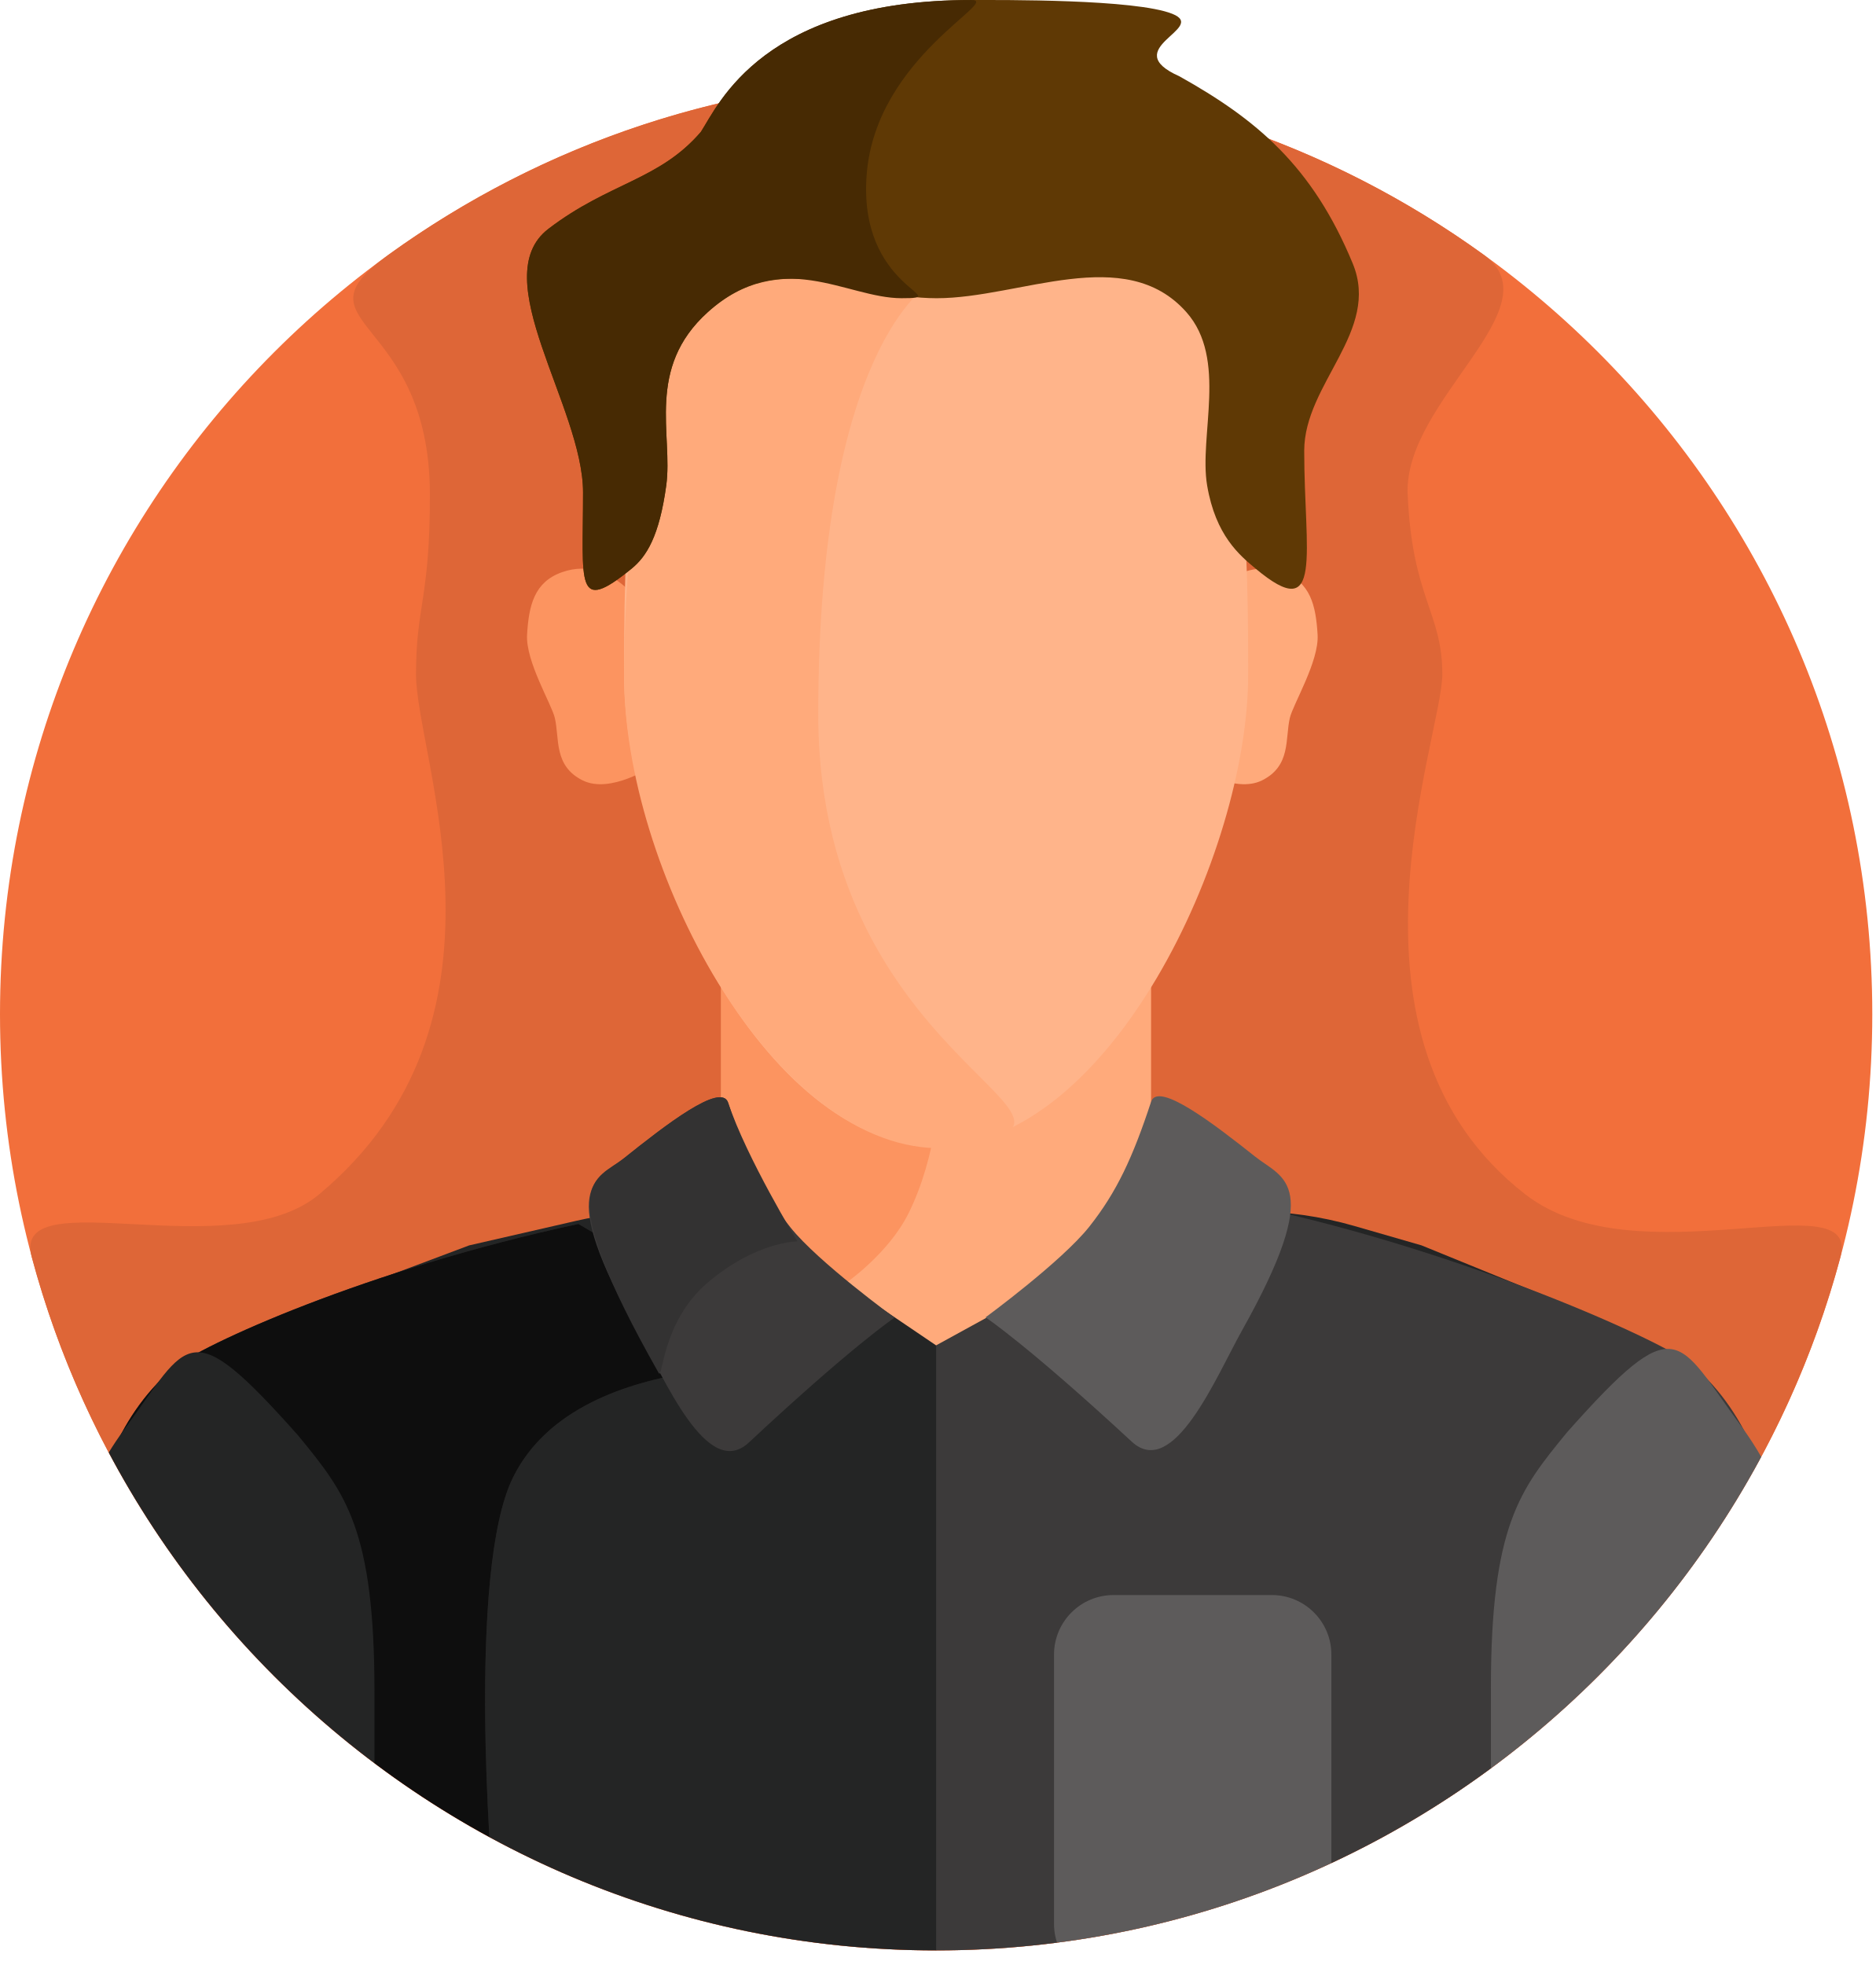
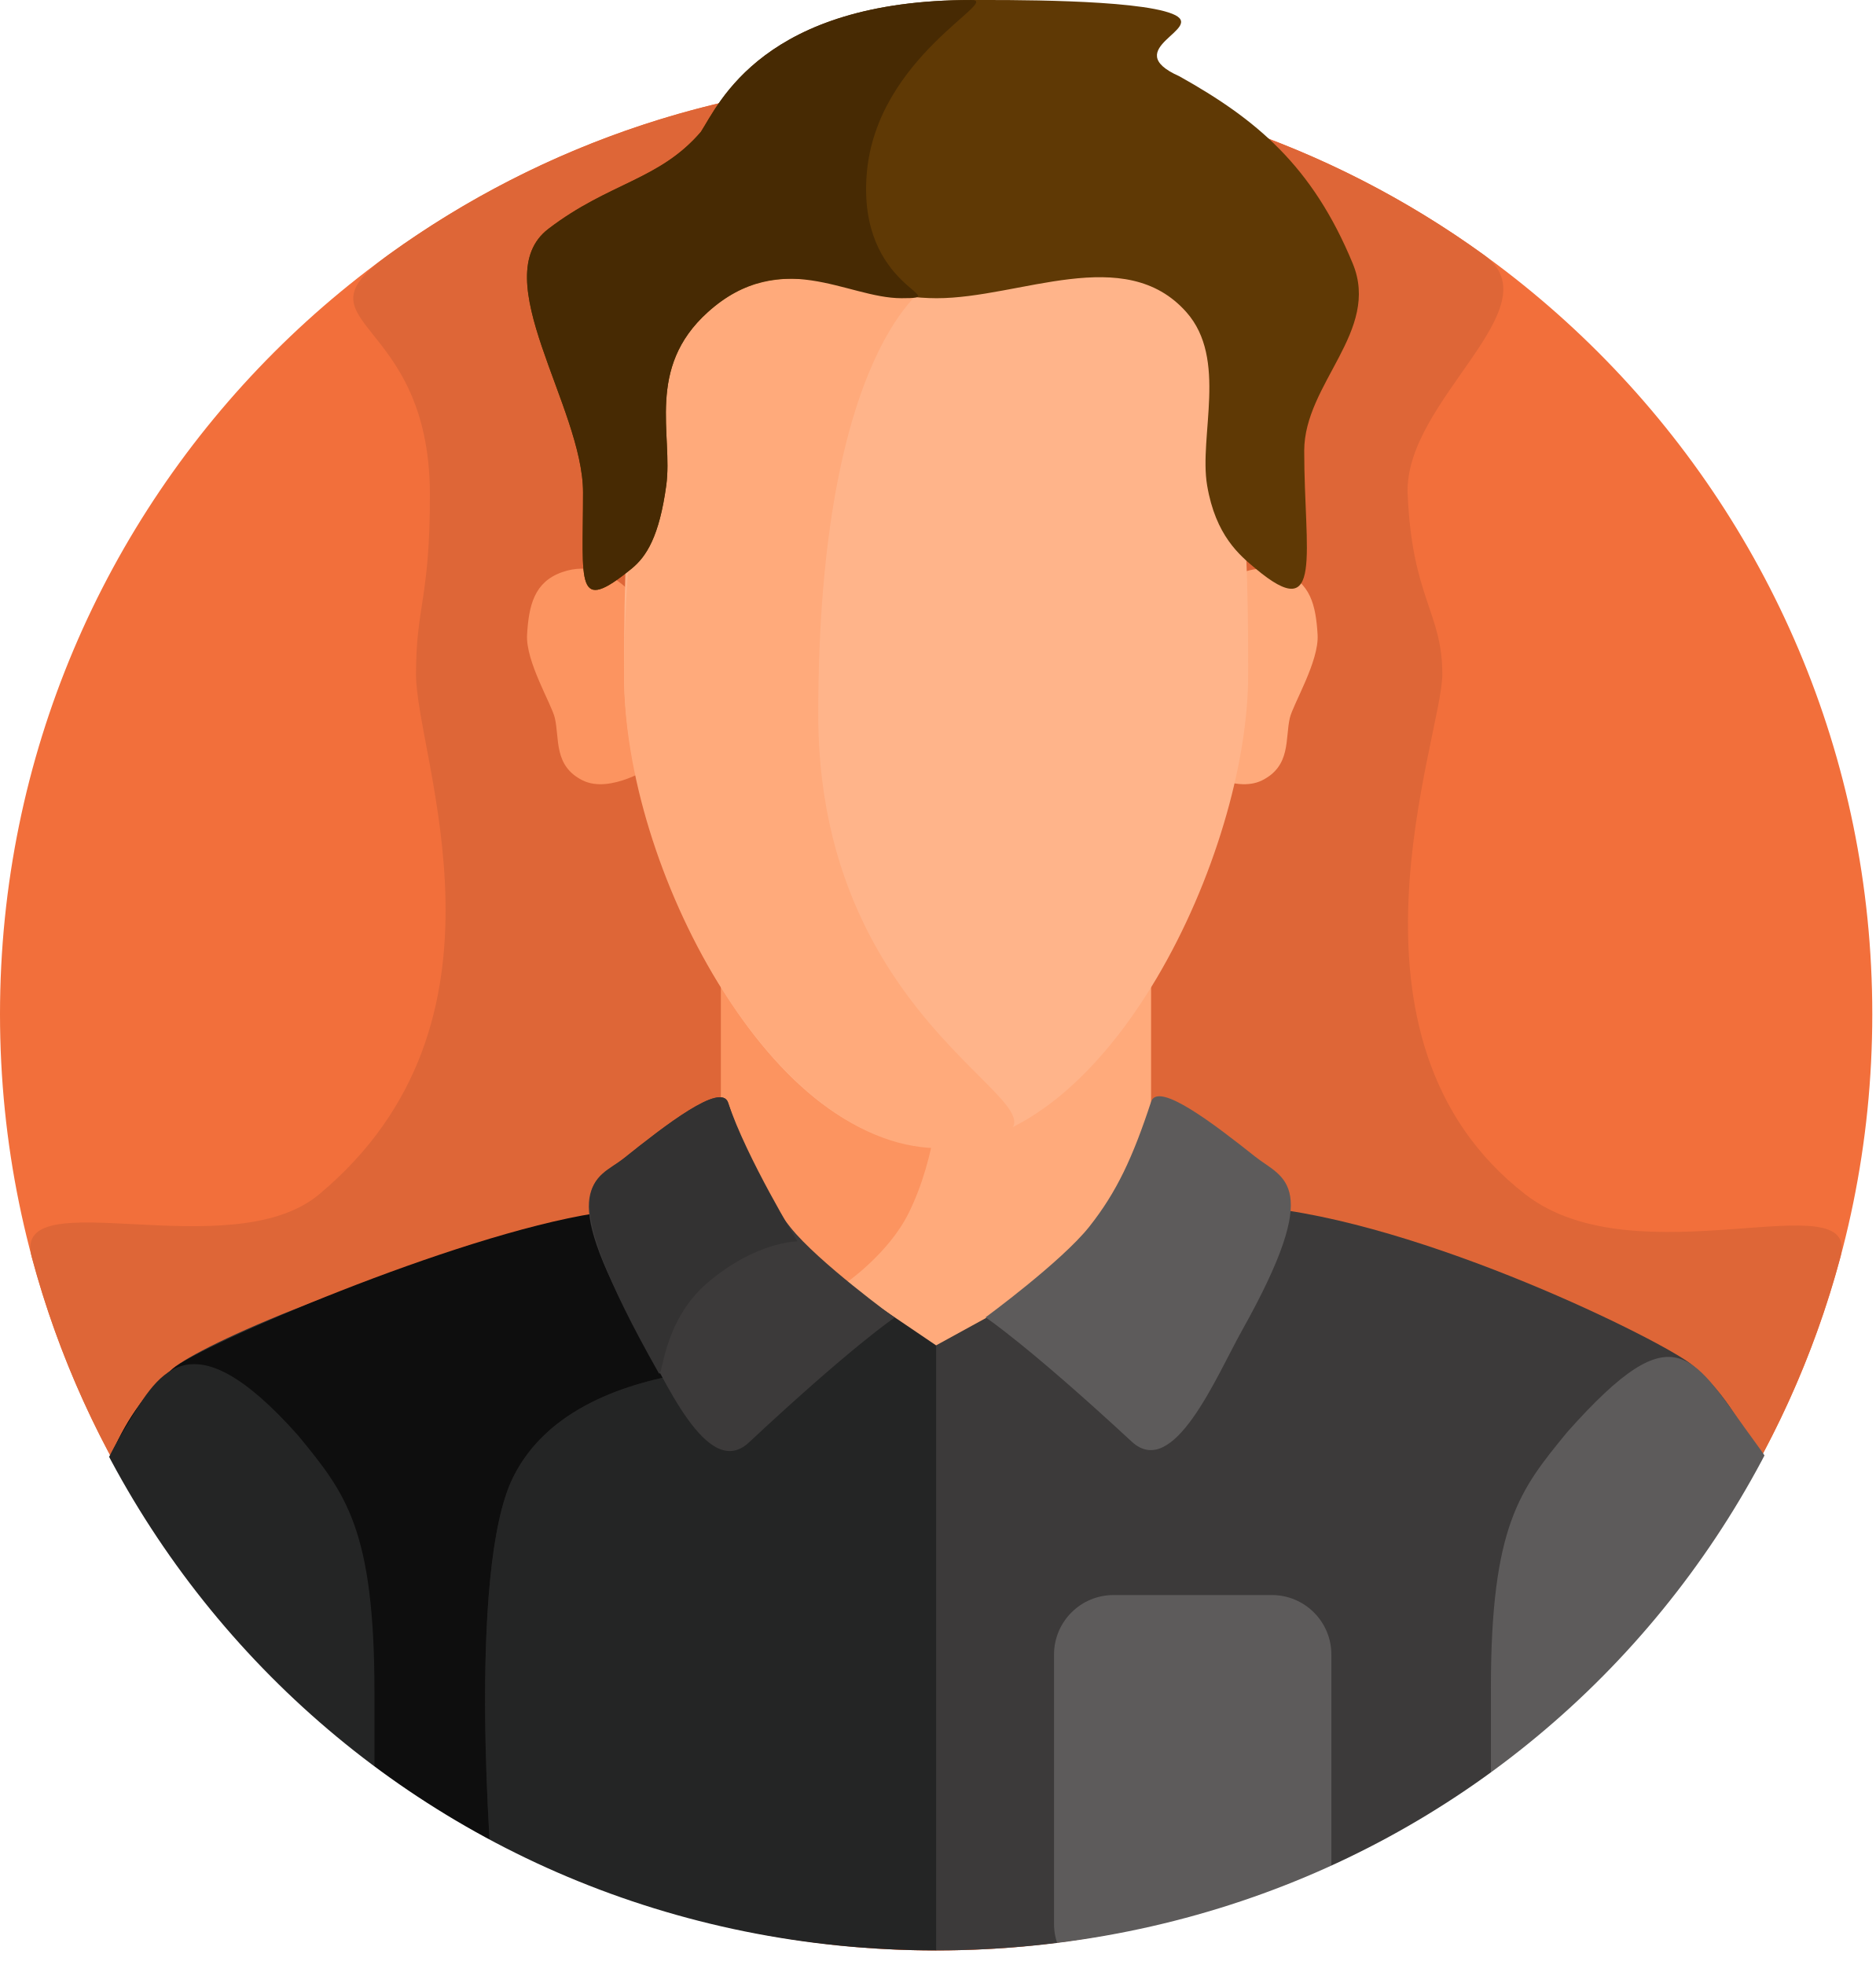
<svg xmlns="http://www.w3.org/2000/svg" width="126" height="132" viewBox="0 0 126 132" fill="none">
  <circle cx="62.892" cy="68.128" r="62.892" fill="#F26F3B" />
  <path d="M102.487 80.241C109.996 86.055 125.037 79.233 123.645 84.433C116.462 111.263 91.982 131.02 62.887 131.02C33.793 131.02 9.312 111.263 2.13 84.433C0.738 79.233 15.502 85.177 21.427 80.241C35.405 68.594 27.949 50.891 27.949 45.301C27.949 40.642 28.893 40.245 28.881 33.189C28.859 21.084 19.491 21.889 26.084 17.124C36.431 9.645 49.145 5.237 62.887 5.237C76.63 5.237 89.344 9.645 99.691 17.124C104.536 20.626 94.299 26.898 94.569 33.189C94.87 40.207 96.898 41.108 96.898 45.301C96.898 49.494 88.977 69.781 102.487 80.241Z" fill="#DE6637" />
  <mask id="mask0_328_258" style="mask-type:alpha" maskUnits="userSpaceOnUse" x="0" y="5" width="126" height="127">
-     <circle cx="62.892" cy="68.128" r="62.892" fill="#D9D9D9" />
+     <path d="M125.783 68.128C125.783 102.862 98.5 131 62.892 131.02C27.5 131.02 0 102.862 0 68.128C0 33.394 28.157 5.237 62.892 5.237C97.626 5.237 125.783 33.394 125.783 68.128Z" fill="#D9D9D9" />
  </mask>
  <g mask="url(#mask0_328_258)">
    <path d="M4.651 111.274C4.101 101.054 10.241 91.656 19.822 88.056L31.522 83.659L38.718 82.008C40.552 81.587 42.428 81.374 44.31 81.374H84.052C86.399 81.374 88.734 81.705 90.989 82.356L95.502 83.659L106.471 88.131C115.333 91.743 121.126 100.36 121.126 109.93C121.126 122.931 110.587 133.47 97.586 133.47H28.074C15.609 133.47 5.321 123.721 4.651 111.274Z" fill="#242525" />
    <path d="M94.344 105.953C93.297 112.195 94.344 128.038 94.344 128.038C94.344 128.038 108.169 124.287 107.445 116.995C106.79 110.393 95.443 99.4 94.344 105.953Z" fill="#548BED" />
    <path d="M11.611 91.938C13.436 90.378 24.692 85.253 38.859 82.219L55.438 91.938C55.438 91.938 39.003 90.106 34.474 99.229C31.322 105.578 33.077 126.249 33.077 126.249L5.847 112.104C5.847 112.104 3.749 98.658 11.611 91.938Z" fill="#333232" />
-     <path d="M11.611 91.938C13.436 90.378 24.692 85.253 38.859 82.219L55.438 91.938C55.438 91.938 39.003 90.106 34.474 99.229C31.322 105.578 33.077 126.249 33.077 126.249L5.847 112.104C5.847 112.104 3.749 98.658 11.611 91.938Z" fill="#0E0E0E" />
-     <path d="M8.387 95.968C12.707 90.104 12.58 88.048 20.034 96.434L20.09 96.503C23.201 100.304 25.158 102.694 25.158 113.67V122.522L5.847 112.104C5.847 112.104 1.865 104.819 8.387 95.968Z" fill="#242525" />
-     <path d="M113.706 91.71C111.881 90.15 98.488 84.094 84.321 81.06L73.141 84.787L62.892 90.377V133.702H107.148L119.471 111.876C119.471 111.876 121.568 98.431 113.706 91.71Z" fill="#3C3A3A" />
-     <path d="M116.933 95.74C112.612 89.877 112.74 87.821 105.286 96.206L105.229 96.275C102.118 100.076 100.161 102.466 100.161 113.443V122.294L119.472 111.876C119.472 111.876 123.454 104.592 116.933 95.74Z" fill="#5D5B5B" />
+     <path d="M11.611 91.938C13.436 90.377 30.5 83 40 81.5L55.438 91.938C55.438 91.938 39.003 90.106 34.474 99.229C31.322 105.578 33.077 126.249 33.077 126.249L5.847 112.103C5.847 112.103 3.75 98.658 11.611 91.938Z" fill="#0E0E0E" />
+     <path d="M8.386 95.968C10.5 92.5 12.579 88.048 20.033 96.433L20.09 96.503C23.201 100.303 25.157 102.694 25.157 113.67V122.522L5.846 112.104C5.846 112.104 2.664 105.356 8.386 95.968Z" fill="#242525" />
+     <path d="M113.706 91.71C111.881 90.15 95.5 82 84.321 81.06L73.141 84.787L62.892 90.377V133.702H107.148L119.471 111.876C119.471 111.876 121.568 98.431 113.706 91.71Z" fill="#3C3A3A" />
+     <path d="M117.999 97C113.679 91.136 112.739 87.821 105.286 96.206L105.229 96.275C102.118 100.076 100.161 102.466 100.161 113.443V122.294L119.472 111.876C119.472 111.876 124.521 105.851 117.999 97Z" fill="#5D5B5B" />
    <rect x="70.811" y="107.148" width="18.634" height="26.088" rx="4" fill="#5D5B5B" />
    <path d="M48.448 62.426H77.332V82.458L62.89 90.377L48.448 80.594V62.426Z" fill="#FFAA7B" />
    <path d="M48.448 62.426H62.89C62.89 62.426 64.753 74.072 61.026 81.526C59.68 84.219 56.834 86.185 56.834 86.185L48.448 80.594V62.426Z" fill="#FC9460" />
    <path d="M48.916 74.072C50.16 77.799 51.245 80.128 53.109 82.457C54.972 84.787 60.096 88.514 60.096 88.514C60.096 88.514 57.301 90.377 50.313 96.899C47.505 99.52 44.608 92.535 42.861 89.445C37.27 79.555 40.065 79.29 41.928 77.799C44.679 75.598 48.45 72.674 48.916 74.072Z" fill="#3C3A3A" />
    <path d="M48.916 74.072C50.159 77.799 53.573 83.389 53.573 83.389C53.573 83.389 50.779 83.389 47.518 86.184C44.475 88.792 44.521 92.706 44.257 92.24C36.87 79.196 40.065 79.29 41.928 77.799C44.678 75.598 48.45 72.674 48.916 74.072Z" fill="#333232" />
    <path d="M77.334 74.008C76.106 77.74 75.029 80.073 73.175 82.41C71.321 84.746 66.212 88.494 66.212 88.494C66.212 88.494 69.014 90.346 76.028 96.84C78.846 99.45 81.716 92.454 83.451 89.357C89.003 79.444 86.206 79.19 84.337 77.707C81.578 75.517 77.795 72.608 77.334 74.008Z" fill="#5D5B5B" />
  </g>
  <path d="M37.739 38.444C41.466 37.109 43.795 41.705 43.795 41.705V51.488C43.795 51.488 41.001 53.352 39.138 52.42C37.185 51.444 37.601 49.625 37.274 48.227C37.057 47.296 35.304 44.425 35.41 42.636C35.526 40.672 35.887 39.108 37.739 38.444Z" fill="#FC9460" />
  <path d="M86.189 38.444C82.462 37.109 80.133 41.705 80.133 41.705V51.488C80.133 51.488 82.928 53.352 84.791 52.42C86.744 51.444 86.328 49.625 86.654 48.227C86.872 47.296 88.625 44.425 88.519 42.636C88.403 40.672 88.042 39.108 86.189 38.444Z" fill="#FFAA7B" />
  <path d="M83.855 45.32C83.855 57.412 74.469 76.998 62.891 76.998C51.313 76.998 41.928 57.412 41.928 45.32C41.928 38.529 41.941 23.038 46.586 18.635C50.213 15.198 57.349 18.169 62.425 18.169C67.502 18.169 75.569 15.197 79.196 18.635C83.842 23.037 83.855 38.529 83.855 45.32Z" fill="#FFB48A" />
  <path d="M62.891 77.129C78.265 75.469 54.972 72.674 54.972 47.984C54.972 23.293 62.425 19.1 62.425 19.1C57.301 18.168 51.145 15.663 47.518 19.1C42.872 23.503 41.928 38.66 41.928 45.451C41.928 58.233 51.711 76.867 62.891 77.129Z" fill="#FFAA7B" />
  <path d="M87.62 30.282C87.62 37.152 88.953 42.04 84.359 38.201C83.282 37.302 81.669 35.982 81.098 32.611C80.533 29.279 82.495 24.113 79.7 20.965C75.564 16.306 68.52 20.033 62.928 20.033C57.337 20.033 52.476 16.535 47.555 20.965C43.363 24.737 45.225 29.216 44.76 32.611C44.293 36.017 43.441 37.379 42.43 38.201C38.624 41.3 39.17 39.254 39.17 33.077C39.17 27.343 32.577 18.635 36.841 15.374C40.927 12.25 44.295 12.113 47.09 8.852C48.288 6.989 51.283 0.001 65.259 0.001C67.313 0.001 76.286 -0.07 78.768 0.932C81.178 1.904 75.041 3.261 79.234 5.125C84.389 8.006 88.165 11.127 90.881 17.704C92.754 22.239 87.62 25.763 87.62 30.282Z" fill="#5F3905" />
  <path d="M60.562 20.032C56.872 20.032 52.476 16.536 47.555 20.965C43.363 24.738 45.225 29.216 44.76 32.612C44.293 36.017 43.441 37.38 42.43 38.202C38.624 41.3 39.17 39.255 39.17 33.077C39.17 27.344 32.577 18.636 36.841 15.375C40.927 12.251 44.295 12.114 47.09 8.853C48.288 6.989 51.283 0.001 65.259 0.001C67.313 0.001 58.888 3.819 58.232 11.647C57.577 19.475 64.251 20.032 60.562 20.032Z" fill="#472A03" />
</svg>
